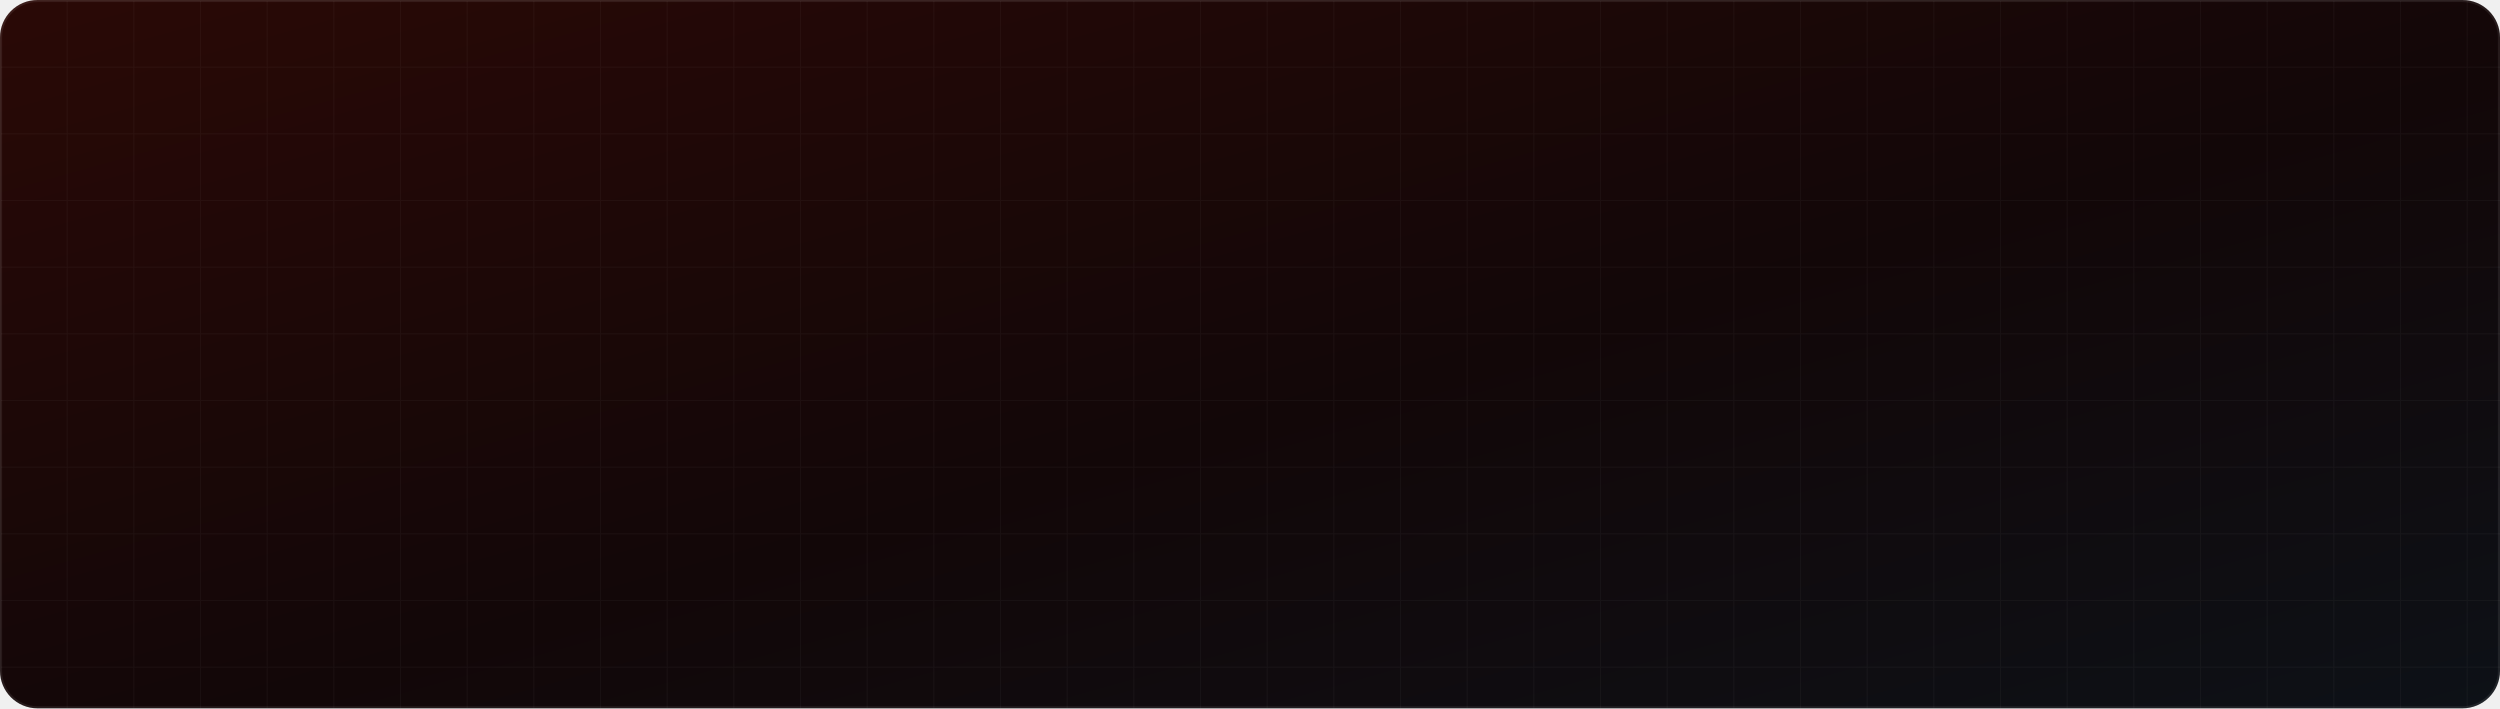
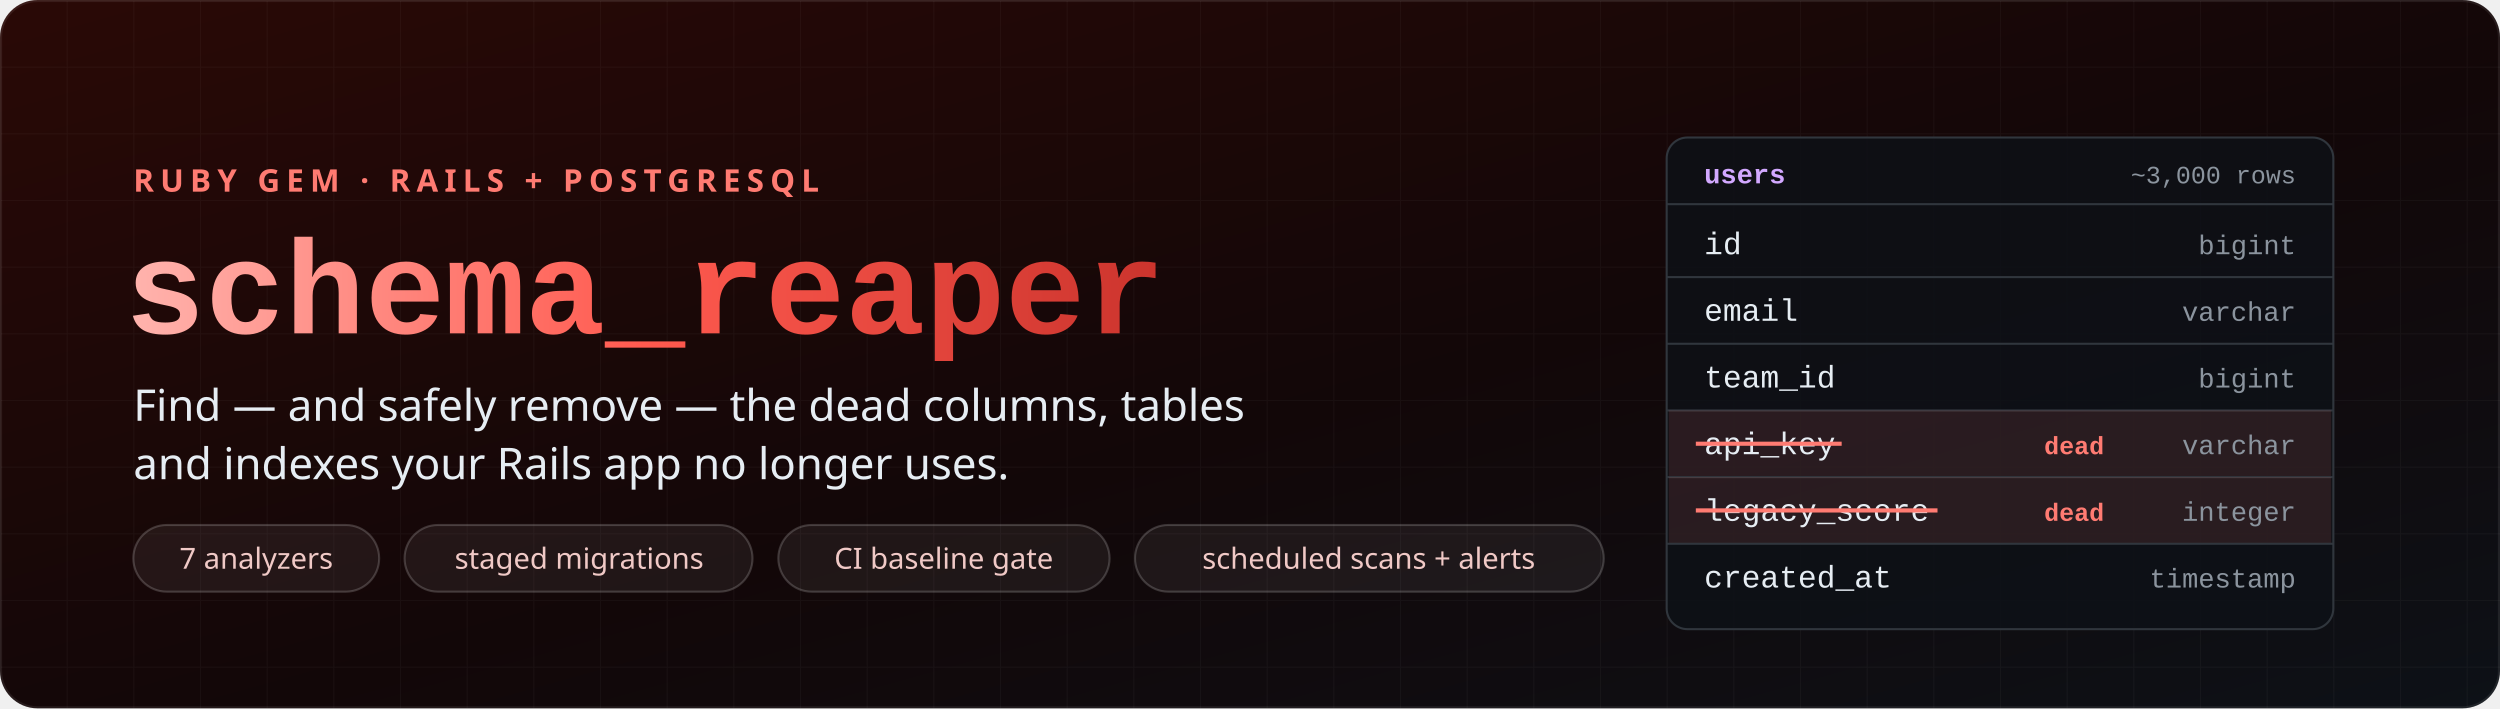
<svg xmlns="http://www.w3.org/2000/svg" width="1200" height="340" viewBox="0 0 1200 340" role="img" aria-labelledby="title desc">
  <defs>
    <linearGradient id="bg" x1="0" y1="0" x2="1" y2="1">
      <stop offset="0" stop-color="#2a0906" />
      <stop offset=".55" stop-color="#120708" />
      <stop offset="1" stop-color="#0d1117" />
    </linearGradient>
    <linearGradient id="brand" x1="0" x2="1">
      <stop offset="0" stop-color="#ffb3ad" />
      <stop offset=".5" stop-color="#ff5a4f" />
      <stop offset="1" stop-color="#cc342d" />
    </linearGradient>
    <linearGradient id="sweep" x1="0" y1="0" x2="0" y2="1">
      <stop offset="0" stop-color="#ff7b72" stop-opacity="0" />
      <stop offset=".85" stop-color="#ff7b72" stop-opacity=".35" />
      <stop offset="1" stop-color="#ff7b72" stop-opacity=".9" />
    </linearGradient>
    <pattern id="grid" width="32" height="32" patternUnits="userSpaceOnUse">
      <path d="M32 0H0v32" fill="none" stroke="#ffffff" stroke-opacity=".035" />
    </pattern>
    <clipPath id="card">
      <rect x="800" y="66" width="320" height="236" rx="10" />
    </clipPath>
  </defs>
  <style>
-     .fade { opacity: 0; animation: fade .8s ease-out forwards; }
-     .chip { opacity: 0; animation: fade .6s ease-out forwards; }
-     .hl { animation: hl .9s ease-out forwards; }
-     .dead .hl { animation: hlDead .9s ease-out forwards; }
-     .strike { stroke-dasharray: 200; stroke-dashoffset: 200; animation: strike .5s ease-out forwards; }
-     .tag { opacity: 0; animation: fade .4s ease-out forwards; }
-     .scan { animation: scan 2.4s cubic-bezier(.4,0,.2,1) 1s 1 forwards; opacity: 0; }
-     @keyframes fade { to { opacity: 1; } }
-     @keyframes hl { 0% { opacity: 0; } 30% { opacity: .08; } 100% { opacity: 0; } }
-     @keyframes hlDead { 0% { opacity: 0; } 30% { opacity: .28; } 100% { opacity: .12; } }
-     @keyframes strike { to { stroke-dashoffset: 0; } }
-     @keyframes scan { 0% { opacity: 1; transform: translateY(0); } 90% { opacity: 1; } 100% { opacity: 0; transform: translateY(236px); } }
-     @media (prefers-reduced-motion: reduce) {
-       .fade, .chip, .tag { animation: none; opacity: 1; }
-       .strike { animation: none; stroke-dashoffset: 0; }
-       .hl, .scan { animation: none; } .dead .hl { animation: none; opacity: .12; }
-     }
+     .flow { stroke-dasharray: 6 6; animation: flow 1.2s linear infinite; }
+     .pulse { animation: pulse 2.4s ease-in-out 1.2s infinite; transform-box: fill-box; transform-origin: center; }
+     .grow { transform-box: fill-box; transform-origin: left center; }
+     .strike { stroke-dasharray: 200; }
+     .scan { opacity: 0; }
+     @keyframes flow { to { stroke-dashoffset: -12; } }
+     @keyframes pulse { 0%, 100% { opacity: 1; } 50% { opacity: .55; } }
+     @keyframes blink { 50% { opacity: 0; } }
+     @keyframes a2413e1 { 0% { opacity:0;animation-timing-function:step-end } 0.00% { opacity:0;animation-timing-function:ease-out } 6.67% { opacity:1 } 91.67% { opacity:1;animation-timing-function:ease-in } 96.25% { opacity:0 } 100% { opacity:0 } }
+     .a2413e1 { animation: a2413e1 12s linear infinite; }
+     @keyframes a2413e2 { 0% { opacity:0;animation-timing-function:step-end } 5.00% { opacity:0;animation-timing-function:ease-out } 10.00% { opacity:1 } 91.67% { opacity:1;animation-timing-function:ease-in } 96.25% { opacity:0 } 100% { opacity:0 } }
+     .a2413e2 { animation: a2413e2 12s linear infinite; }
+     @keyframes a2413e3 { 0% { opacity:0;animation-timing-function:step-end } 6.25% { opacity:0;animation-timing-function:ease-out } 11.25% { opacity:1 } 91.67% { opacity:1;animation-timing-function:ease-in } 96.25% { opacity:0 } 100% { opacity:0 } }
+     .a2413e3 { animation: a2413e3 12s linear infinite; }
+     @keyframes a2413e4 { 0% { opacity:0;animation-timing-function:step-end } 7.50% { opacity:0;animation-timing-function:ease-out } 12.50% { opacity:1 } 91.67% { opacity:1;animation-timing-function:ease-in } 96.25% { opacity:0 } 100% { opacity:0 } }
+     .a2413e4 { animation: a2413e4 12s linear infinite; }
+     @keyframes a2413e5 { 0% { opacity:0;animation-timing-function:step-end } 8.75% { opacity:0;animation-timing-function:ease-out } 13.75% { opacity:1 } 91.67% { opacity:1;animation-timing-function:ease-in } 96.25% { opacity:0 } 100% { opacity:0 } }
+     .a2413e5 { animation: a2413e5 12s linear infinite; }
+     @keyframes a2413e6 { 0% { opacity:0;animation-timing-function:step-end } 2.50% { opacity:0;animation-timing-function:ease-out } 9.17% { opacity:1 } 91.67% { opacity:1;animation-timing-function:ease-in } 96.25% { opacity:0 } 100% { opacity:0 } }
+     .a2413e6 { animation: a2413e6 12s linear infinite; }
+     @keyframes a2413e7 { 0% { opacity:0;animation-timing-function:step-end } 9.17% { opacity:0;animation-timing-function:ease-out } 11.42% { opacity:.08 } 16.67% { opacity:0 } 91.67% { opacity:0;animation-timing-function:ease-in } 96.25% { opacity:0 } 100% { opacity:0 } }
+     .a2413e7 { animation: a2413e7 12s linear infinite; }
+     @keyframes a2413e8 { 0% { opacity:0;animation-timing-function:step-end } 12.08% { opacity:0;animation-timing-function:ease-out } 14.33% { opacity:.08 } 19.58% { opacity:0 } 91.67% { opacity:0;animation-timing-function:ease-in } 96.25% { opacity:0 } 100% { opacity:0 } }
+     .a2413e8 { animation: a2413e8 12s linear infinite; }
+     @keyframes a2413e9 { 0% { opacity:0;animation-timing-function:step-end } 15.00% { opacity:0;animation-timing-function:ease-out } 17.25% { opacity:.08 } 22.50% { opacity:0 } 91.67% { opacity:0;animation-timing-function:ease-in } 96.25% { opacity:0 } 100% { opacity:0 } }
+     .a2413e9 { animation: a2413e9 12s linear infinite; }
+     @keyframes a2413e10 { 0% { opacity:0;animation-timing-function:step-end } 17.92% { opacity:0;animation-timing-function:ease-out } 20.17% { opacity:.28 } 25.42% { opacity:.12 } 91.67% { opacity:.12;animation-timing-function:ease-in } 96.25% { opacity:0 } 100% { opacity:0 } }
+     .a2413e10 { animation: a2413e10 12s linear infinite; }
+     @keyframes a2413e11 { 0% { stroke-dashoffset:200;animation-timing-function:step-end } 20.00% { stroke-dashoffset:200;animation-timing-function:ease-out } 24.17% { stroke-dashoffset:0 } 91.67% { stroke-dashoffset:0;animation-timing-function:ease-in } 96.25% { stroke-dashoffset:200 } 100% { stroke-dashoffset:200 } }
+     .a2413e11 { animation: a2413e11 12s linear infinite; }
+     @keyframes a2413e12 { 0% { opacity:0;animation-timing-function:step-end } 20.83% { opacity:0;animation-timing-function:ease-out } 24.17% { opacity:1 } 91.67% { opacity:1;animation-timing-function:ease-in } 96.25% { opacity:0 } 100% { opacity:0 } }
+     .a2413e12 { animation: a2413e12 12s linear infinite; }
+     @keyframes a2413e13 { 0% { opacity:0;animation-timing-function:step-end } 20.83% { opacity:0;animation-timing-function:ease-out } 23.08% { opacity:.28 } 28.33% { opacity:.12 } 91.67% { opacity:.12;animation-timing-function:ease-in } 96.25% { opacity:0 } 100% { opacity:0 } }
+     .a2413e13 { animation: a2413e13 12s linear infinite; }
+     @keyframes a2413e14 { 0% { stroke-dashoffset:200;animation-timing-function:step-end } 22.92% { stroke-dashoffset:200;animation-timing-function:ease-out } 27.08% { stroke-dashoffset:0 } 91.67% { stroke-dashoffset:0;animation-timing-function:ease-in } 96.25% { stroke-dashoffset:200 } 100% { stroke-dashoffset:200 } }
+     .a2413e14 { animation: a2413e14 12s linear infinite; }
+     @keyframes a2413e15 { 0% { opacity:0;animation-timing-function:step-end } 23.75% { opacity:0;animation-timing-function:ease-out } 27.08% { opacity:1 } 91.67% { opacity:1;animation-timing-function:ease-in } 96.25% { opacity:0 } 100% { opacity:0 } }
+     .a2413e15 { animation: a2413e15 12s linear infinite; }
+     @keyframes a2413e16 { 0% { opacity:0;animation-timing-function:step-end } 23.75% { opacity:0;animation-timing-function:ease-out } 26.00% { opacity:.08 } 31.25% { opacity:0 } 91.67% { opacity:0;animation-timing-function:ease-in } 96.25% { opacity:0 } 100% { opacity:0 } }
+     .a2413e16 { animation: a2413e16 12s linear infinite; }
+     @keyframes a2413e17 { 0% { opacity:0;transform:translateY(0);animation-timing-function:step-end } 8.33% { opacity:1;transform:translateY(0);animation-timing-function:linear } 26.33% { opacity:1;transform:translateY(212px) } 28.33% { opacity:0;transform:translateY(236px) } 91.67% { opacity:0;transform:translateY(236px);animation-timing-function:ease-in } 96.25% { opacity:0;transform:translateY(0) } 100% { opacity:0;transform:translateY(0) } }
+     .a2413e17 { animation: a2413e17 12s linear infinite; }
+     @media (prefers-reduced-motion: reduce) { * { animation: none !important; } }
  </style>
  <rect width="1200" height="340" rx="18" fill="url(#bg)" />
  <rect width="1200" height="340" rx="18" fill="url(#grid)" />
  <rect x=".5" y=".5" width="1199" height="339" rx="17.5" fill="none" stroke="#ffffff" stroke-opacity=".08" />
-   <g class="fade">
+   <g class="fade a2413e1">
    <text x="64" y="92" font-family="-apple-system,BlinkMacSystemFont,'Segoe UI','Noto Sans',Helvetica,Arial,sans-serif" font-size="15" font-weight="600" letter-spacing="3" fill="#ff7b72">RUBY GEM · RAILS + POSTGRESQL</text>
    <text x="60" y="160" font-family="ui-monospace,SFMono-Regular,'SF Mono',Menlo,Consolas,'Liberation Mono',monospace" font-size="64" font-weight="800" fill="url(#brand)">schema_reaper</text>
    <text x="64" y="202" font-family="-apple-system,BlinkMacSystemFont,'Segoe UI','Noto Sans',Helvetica,Arial,sans-serif" font-size="21" fill="#e6edf3">Find — and safely remove — the dead columns, tables</text>
    <text x="64" y="230" font-family="-apple-system,BlinkMacSystemFont,'Segoe UI','Noto Sans',Helvetica,Arial,sans-serif" font-size="21" fill="#e6edf3">and indexes your Rails app no longer uses.</text>
  </g>
-   <g class="chip" style="animation-delay:0.60s">
+   <g class="chip a2413e2">
    <rect x="64" y="252" width="118" height="32" rx="16" fill="#ffffff" fill-opacity=".06" stroke="#ffffff" stroke-opacity=".18" />
    <text x="123" y="273" text-anchor="middle" font-family="-apple-system,BlinkMacSystemFont,'Segoe UI','Noto Sans',Helvetica,Arial,sans-serif" font-size="14" fill="#f0c9c6">7 analyzers</text>
  </g>
-   <g class="chip" style="animation-delay:0.75s">
+   <g class="chip a2413e3">
    <rect x="194.2" y="252" width="167" height="32" rx="16" fill="#ffffff" fill-opacity=".06" stroke="#ffffff" stroke-opacity=".18" />
    <text x="278" y="273" text-anchor="middle" font-family="-apple-system,BlinkMacSystemFont,'Segoe UI','Noto Sans',Helvetica,Arial,sans-serif" font-size="14" fill="#f0c9c6">staged migrations</text>
  </g>
-   <g class="chip" style="animation-delay:0.90s">
+   <g class="chip a2413e4">
    <rect x="373.6" y="252" width="159" height="32" rx="16" fill="#ffffff" fill-opacity=".06" stroke="#ffffff" stroke-opacity=".18" />
    <text x="453" y="273" text-anchor="middle" font-family="-apple-system,BlinkMacSystemFont,'Segoe UI','Noto Sans',Helvetica,Arial,sans-serif" font-size="14" fill="#f0c9c6">CI baseline gate</text>
  </g>
-   <g class="chip" style="animation-delay:1.05s">
+   <g class="chip a2413e5">
    <rect x="544.8" y="252" width="225" height="32" rx="16" fill="#ffffff" fill-opacity=".06" stroke="#ffffff" stroke-opacity=".18" />
    <text x="657" y="273" text-anchor="middle" font-family="-apple-system,BlinkMacSystemFont,'Segoe UI','Noto Sans',Helvetica,Arial,sans-serif" font-size="14" fill="#f0c9c6">scheduled scans + alerts</text>
  </g>
-   <g class="fade" style="animation-delay:.3s">
+   <g class="fade a2413e6">
    <rect x="800" y="66" width="320" height="236" rx="10" fill="#0d1117" fill-opacity=".85" stroke="#30363d" />
    <text x="818" y="88" font-family="ui-monospace,SFMono-Regular,'SF Mono',Menlo,Consolas,'Liberation Mono',monospace" font-size="13" font-weight="700" fill="#d2a8ff">users</text>
    <text x="1102" y="88" font-family="ui-monospace,SFMono-Regular,'SF Mono',Menlo,Consolas,'Liberation Mono',monospace" font-size="12" fill="#8b949e" text-anchor="end">~3,000 rows</text>
    <line x1="800" y1="98" x2="1120" y2="98" stroke="#30363d" />
    <g clip-path="url(#card)">
      <g>
-         <rect class="hl" x="801" y="101" width="318" height="32" fill="#ff7b72" opacity="0" style="animation-delay:1.10s" />
+         <rect class="hl a2413e7" x="801" y="101" width="318" height="32" fill="#ff7b72" opacity="0" />
        <text x="818" y="122" font-family="ui-monospace,SFMono-Regular,'SF Mono',Menlo,Consolas,'Liberation Mono',monospace" font-size="15" fill="#e6edf3">id</text>
        <text x="1102" y="122" font-family="ui-monospace,SFMono-Regular,'SF Mono',Menlo,Consolas,'Liberation Mono',monospace" font-size="13" fill="#8b949e" text-anchor="end">bigint</text>
      </g>
      <line x1="800" y1="133" x2="1120" y2="133" stroke="#30363d" />
      <g>
-         <rect class="hl" x="801" y="133" width="318" height="32" fill="#ff7b72" opacity="0" style="animation-delay:1.45s" />
+         <rect class="hl a2413e8" x="801" y="133" width="318" height="32" fill="#ff7b72" opacity="0" />
        <text x="818" y="154" font-family="ui-monospace,SFMono-Regular,'SF Mono',Menlo,Consolas,'Liberation Mono',monospace" font-size="15" fill="#e6edf3">email</text>
        <text x="1102" y="154" font-family="ui-monospace,SFMono-Regular,'SF Mono',Menlo,Consolas,'Liberation Mono',monospace" font-size="13" fill="#8b949e" text-anchor="end">varchar</text>
      </g>
      <line x1="800" y1="165" x2="1120" y2="165" stroke="#30363d" />
      <g>
-         <rect class="hl" x="801" y="165" width="318" height="32" fill="#ff7b72" opacity="0" style="animation-delay:1.80s" />
+         <rect class="hl a2413e9" x="801" y="165" width="318" height="32" fill="#ff7b72" opacity="0" />
        <text x="818" y="186" font-family="ui-monospace,SFMono-Regular,'SF Mono',Menlo,Consolas,'Liberation Mono',monospace" font-size="15" fill="#e6edf3">team_id</text>
        <text x="1102" y="186" font-family="ui-monospace,SFMono-Regular,'SF Mono',Menlo,Consolas,'Liberation Mono',monospace" font-size="13" fill="#8b949e" text-anchor="end">bigint</text>
      </g>
      <line x1="800" y1="197" x2="1120" y2="197" stroke="#30363d" />
      <g class="dead">
-         <rect class="hl" x="801" y="197" width="318" height="32" fill="#ff7b72" opacity="0" style="animation-delay:2.15s" />
+         <rect class="hlDead a2413e10" x="801" y="197" width="318" height="32" fill="#ff7b72" opacity="0.12" />
        <text x="818" y="218" font-family="ui-monospace,SFMono-Regular,'SF Mono',Menlo,Consolas,'Liberation Mono',monospace" font-size="15" fill="#e6edf3">api_key</text>
        <text x="1102" y="218" font-family="ui-monospace,SFMono-Regular,'SF Mono',Menlo,Consolas,'Liberation Mono',monospace" font-size="13" fill="#8b949e" text-anchor="end">varchar</text>
-         <line class="strike" x1="814" y1="213" x2="884" y2="213" stroke="#ff7b72" stroke-width="2" style="animation-delay:2.40s" />
-         <text class="tag" x="1010" y="218" font-family="ui-monospace,SFMono-Regular,'SF Mono',Menlo,Consolas,'Liberation Mono',monospace" font-size="12" fill="#ff7b72" font-weight="700" text-anchor="end" style="animation-delay:2.50s">dead</text>
+         <line class="strike a2413e11" x1="814" y1="213" x2="884" y2="213" stroke="#ff7b72" stroke-width="2" />
+         <text class="tag a2413e12" x="1010" y="218" font-family="ui-monospace,SFMono-Regular,'SF Mono',Menlo,Consolas,'Liberation Mono',monospace" font-size="12" fill="#ff7b72" font-weight="700" text-anchor="end">dead</text>
      </g>
      <line x1="800" y1="229" x2="1120" y2="229" stroke="#30363d" />
      <g class="dead">
-         <rect class="hl" x="801" y="229" width="318" height="32" fill="#ff7b72" opacity="0" style="animation-delay:2.50s" />
+         <rect class="hlDead a2413e13" x="801" y="229" width="318" height="32" fill="#ff7b72" opacity="0.12" />
        <text x="818" y="250" font-family="ui-monospace,SFMono-Regular,'SF Mono',Menlo,Consolas,'Liberation Mono',monospace" font-size="15" fill="#e6edf3">legacy_score</text>
        <text x="1102" y="250" font-family="ui-monospace,SFMono-Regular,'SF Mono',Menlo,Consolas,'Liberation Mono',monospace" font-size="13" fill="#8b949e" text-anchor="end">integer</text>
-         <line class="strike" x1="814" y1="245" x2="930" y2="245" stroke="#ff7b72" stroke-width="2" style="animation-delay:2.75s" />
-         <text class="tag" x="1010" y="250" font-family="ui-monospace,SFMono-Regular,'SF Mono',Menlo,Consolas,'Liberation Mono',monospace" font-size="12" fill="#ff7b72" font-weight="700" text-anchor="end" style="animation-delay:2.85s">dead</text>
+         <line class="strike a2413e14" x1="814" y1="245" x2="930" y2="245" stroke="#ff7b72" stroke-width="2" />
+         <text class="tag a2413e15" x="1010" y="250" font-family="ui-monospace,SFMono-Regular,'SF Mono',Menlo,Consolas,'Liberation Mono',monospace" font-size="12" fill="#ff7b72" font-weight="700" text-anchor="end">dead</text>
      </g>
      <line x1="800" y1="261" x2="1120" y2="261" stroke="#30363d" />
      <g>
-         <rect class="hl" x="801" y="261" width="318" height="32" fill="#ff7b72" opacity="0" style="animation-delay:2.85s" />
+         <rect class="hl a2413e16" x="801" y="261" width="318" height="32" fill="#ff7b72" opacity="0" />
        <text x="818" y="282" font-family="ui-monospace,SFMono-Regular,'SF Mono',Menlo,Consolas,'Liberation Mono',monospace" font-size="15" fill="#e6edf3">created_at</text>
        <text x="1102" y="282" font-family="ui-monospace,SFMono-Regular,'SF Mono',Menlo,Consolas,'Liberation Mono',monospace" font-size="13" fill="#8b949e" text-anchor="end">timestamp</text>
      </g>
-       <rect class="scan" x="800" y="38" width="320" height="30" fill="url(#sweep)" />
+       <rect class="scan a2413e17" x="800" y="38" width="320" height="30" fill="url(#sweep)" />
    </g>
  </g>
</svg>
